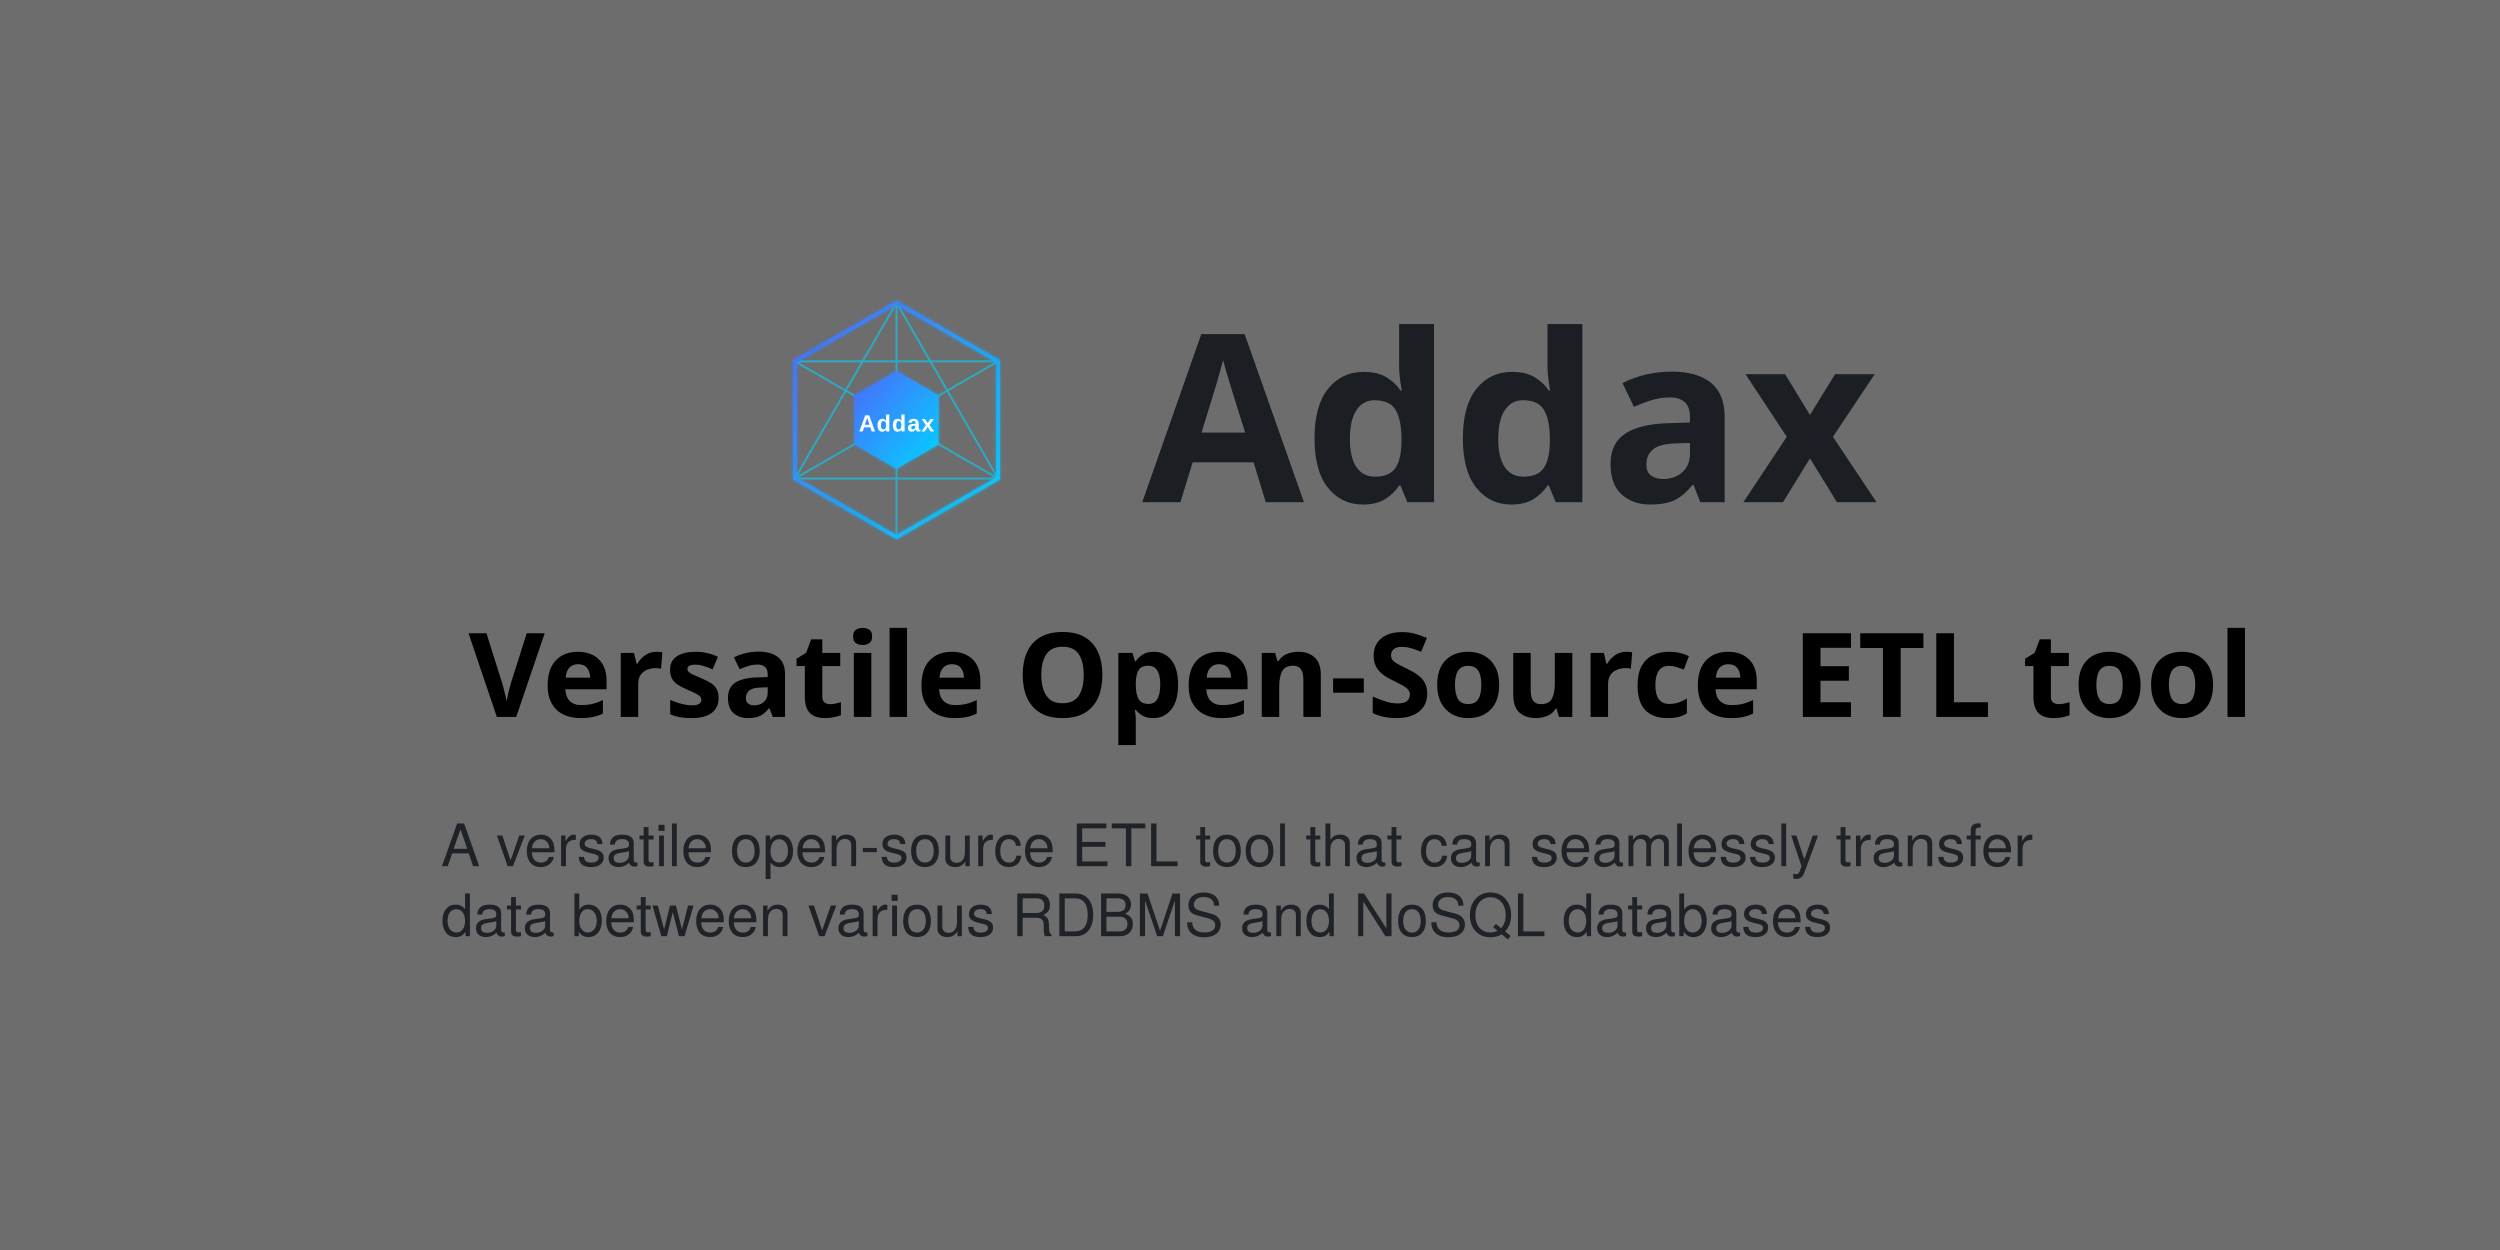
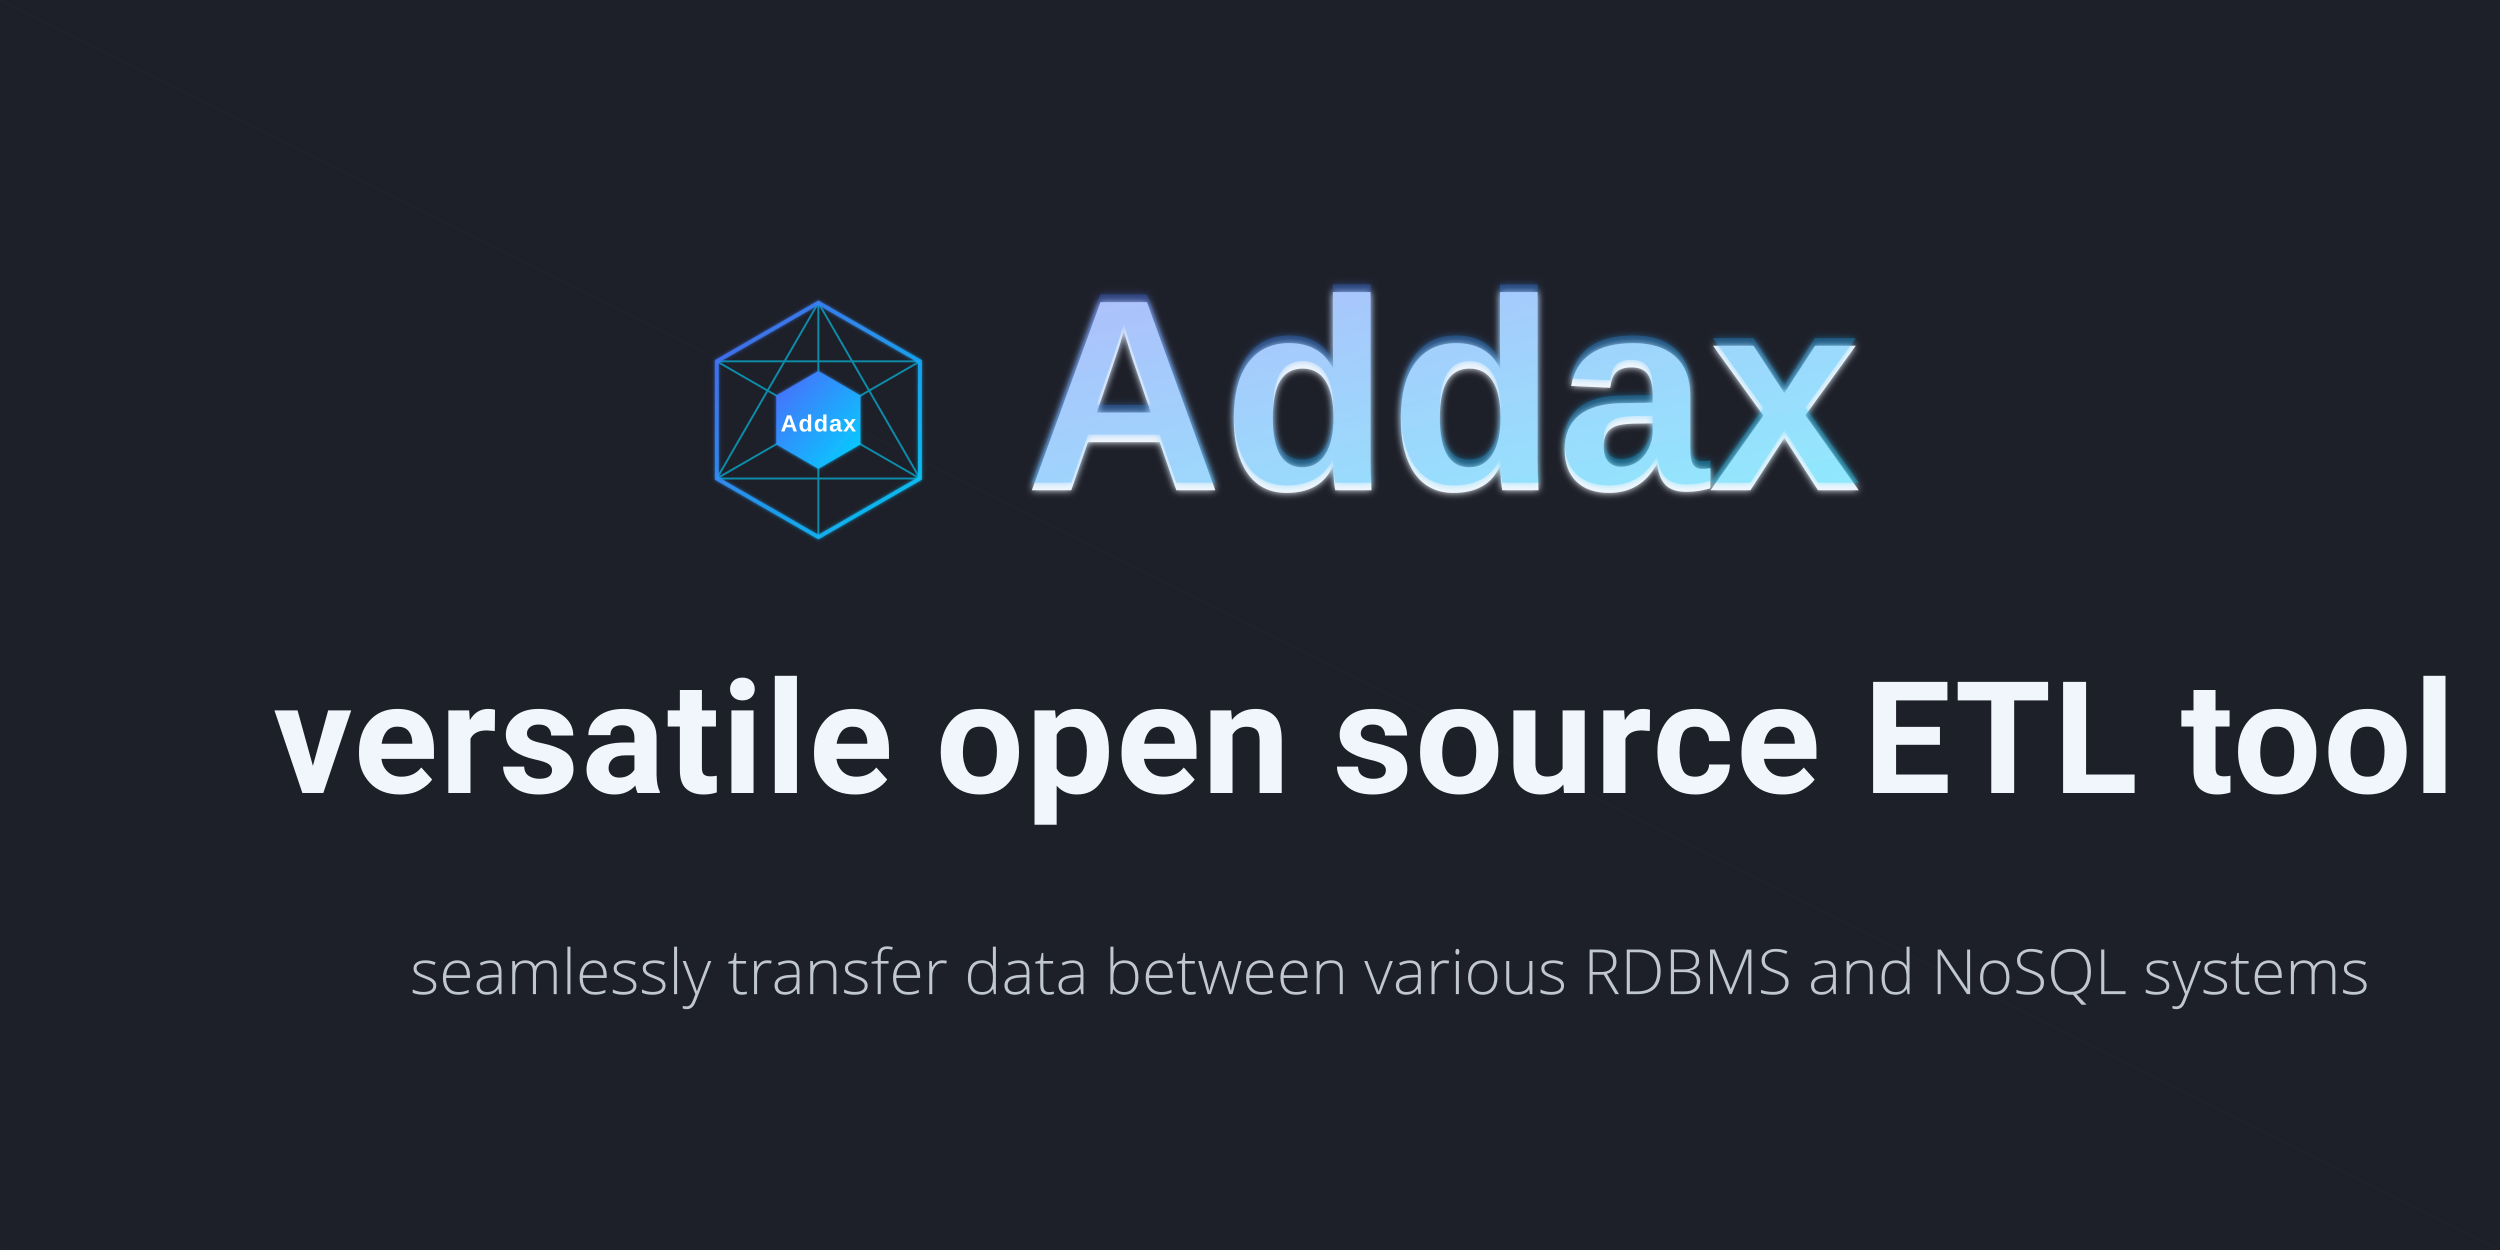
<svg xmlns="http://www.w3.org/2000/svg" version="1.1" viewBox="0 0 1280 640" width="1280" height="640">
  <defs />
  <g id="logo">
    <defs>
      <linearGradient id="mainGradient" x1="0%" y1="0%" x2="100%" y2="100%">
        <stop offset="10%" style="stop-color:#4573fb" />
        <stop offset="100%" style="stop-color:#00d4ff" />
      </linearGradient>
      <filter id="glow">
        <feGaussianBlur stdDeviation="2" result="coloredBlur" />
        <feMerge>
          <feMergeNode in="coloredBlur" />
          <feMergeNode in="SourceGraphic" />
        </feMerge>
      </filter>
    </defs>
-     <g fill="#4573fb" opacity="0.1">
-       <circle cx="30" cy="30" r="2" />
-       <circle cx="60" cy="40" r="2" />
-       <circle cx="270" cy="30" r="2" />
-       <circle cx="250" cy="50" r="2" />
-       <circle cx="40" cy="270" r="2" />
-       <circle cx="270" cy="260" r="2" />
+     <g id="tech-background">
+       <path d="M0,0 L300,0 L300,300 L0,300 Z" fill="url(#gridGradient)" opacity="0.3" />
    </g>
    <g stroke="#00d4ff" stroke-width="2" opacity="0.6">
      <line x1="150" y1="30" x2="150" y2="270" />
      <line x1="150" y1="30" x2="254" y2="210" />
      <line x1="150" y1="30" x2="46" y2="210" />
      <line x1="254" y1="90" x2="46" y2="210" />
      <line x1="254" y1="210" x2="46" y2="90" />
      <line x1="254" y1="90" x2="46" y2="90" />
      <line x1="254" y1="210" x2="46" y2="210" />
    </g>
    <path d="M 150,30 L 254,90 L 254,210 L 150,270 L 46,210 L 46,90 Z" fill="none" stroke="url(#mainGradient)" stroke-width="4" filter="url(#glow)" stroke-opacity="0.8">
      <animate attributeName="stroke-opacity" values="0.8;1;0.8" dur="2s" repeatCount="indefinite" />
    </path>
    <path id="centerHex" d="M 150,100 L 193,125 L 193,175 L 150,200 L 107,175 L 107,125 Z" fill="url(#mainGradient)" filter="url(#glow)">
      <animate attributeName="opacity" values="1" dur="3s" repeatCount="indefinite" />
    </path>
    <text x="150" y="155" font-family="Arial, sans-serif" font-size="24" fill="white" text-anchor="middle" dominant-baseline="middle" font-weight="600" letter-spacing="1">Addax</text>
  </g>
  <g id="logo-slogan" fill="none" stroke-dasharray="none" fill-opacity="1" stroke-opacity="1" stroke="none">
-     <rect fill="#6d6d6d" x="0" y="0" width="1280" height="640" />
+     <rect fill="#1e2029" x="0" y="0" width="1280" height="640" />
+     <g opacity="0.2">
+       <path d="M0,0 L1280,640 M1280,0 L0,640" stroke="#4573fb" stroke-width="0.5" opacity="0.05" />
+       <circle cx="640" cy="320" r="300" fill="url(#pulseGradient)" opacity="0.1">
+         <animate attributeName="r" values="300;350;300" dur="10s" repeatCount="indefinite" />
+         <animate attributeName="opacity" values="0.1;0.05;0.1" dur="10s" repeatCount="indefinite" />
+       </circle>
+     </g>
    <g id="logo-slogan_Layer_1">
      <g id="Graphic_6">
-         <rect x="300" y="100" width="205" height="164" id="path" />
-         <use href="#logo" width="46" height="46" transform="translate(384 140) scale(0.5)" />
+         <rect x="260" y="100" width="205" height="164" id="path" />
+         <use href="#logo" width="46" height="46" transform="translate(344 140) scale(0.5)" />
      </g>
      <g id="Graphic_7">
-         <text transform="translate(584.8242 144.1211)" fill="#1b1f23">
-           <tspan font-family="DIN Alternate" font-weight="bold" font-size="120" fill="#1b1f23" x="0" y="113">Addax</tspan>
+         <text transform="translate(524.8242 138)" fill="#f0f6fc" filter="url(#glow)">
+           <tspan font-family="Montserrat, Arial, sans-serif" font-weight="800" font-size="140" fill="#f0f6fc" x="0" y="113">Addax</tspan>
+         </text>
+         <text transform="translate(524.8242 134.1211)" fill="url(#mainGradient)" opacity="0.4" filter="url(#glow)">
+           <tspan font-family="Montserrat, Arial, sans-serif" font-weight="800" font-size="140" x="0" y="113">Addax</tspan>
        </text>
      </g>
      <g id="Graphic_8">
-         <text transform="translate(239.8779 311.0699)" fill="black">
-           <tspan font-family="DIN Alternate" font-weight="bold" font-size="60" fill="black" x="0" y="56">Versatile Open-Source ETL tool</tspan>
+         <text transform="translate(140 350)" fill="#f0f6fc">
+           <tspan font-family="Roboto, DIN Alternate, sans-serif" font-weight="700" font-size="80" letter-spacing="1" fill="#f0f6fc" x="0" y="56">versatile open source ETL tool</tspan>
        </text>
      </g>
      <g id="Graphic_9">
-         <text transform="translate(225.75 414.5)" fill="#616161">
-           <tspan font-family="Helvetica Neue" font-size="30" fill="#1f2328" x="0" y="29">A versatile open-source ETL tool that can seamlessly transfer </tspan>
-           <tspan font-family="Helvetica Neue" font-size="30" fill="#1f2328" x="0" y="64.84">data between various RDBMS and NoSQL databases</tspan>
+         <text transform="translate(210 480)" fill="#c0c7d0">
+           <tspan font-family="Open Sans, Helvetica Neue, sans-serif" font-size="32" font-weight="300" fill="#c0c7d0" x="0" y="29">seamlessly transfer data between various RDBMS and NoSQL systems</tspan>
        </text>
      </g>
    </g>
  </g>
</svg>
